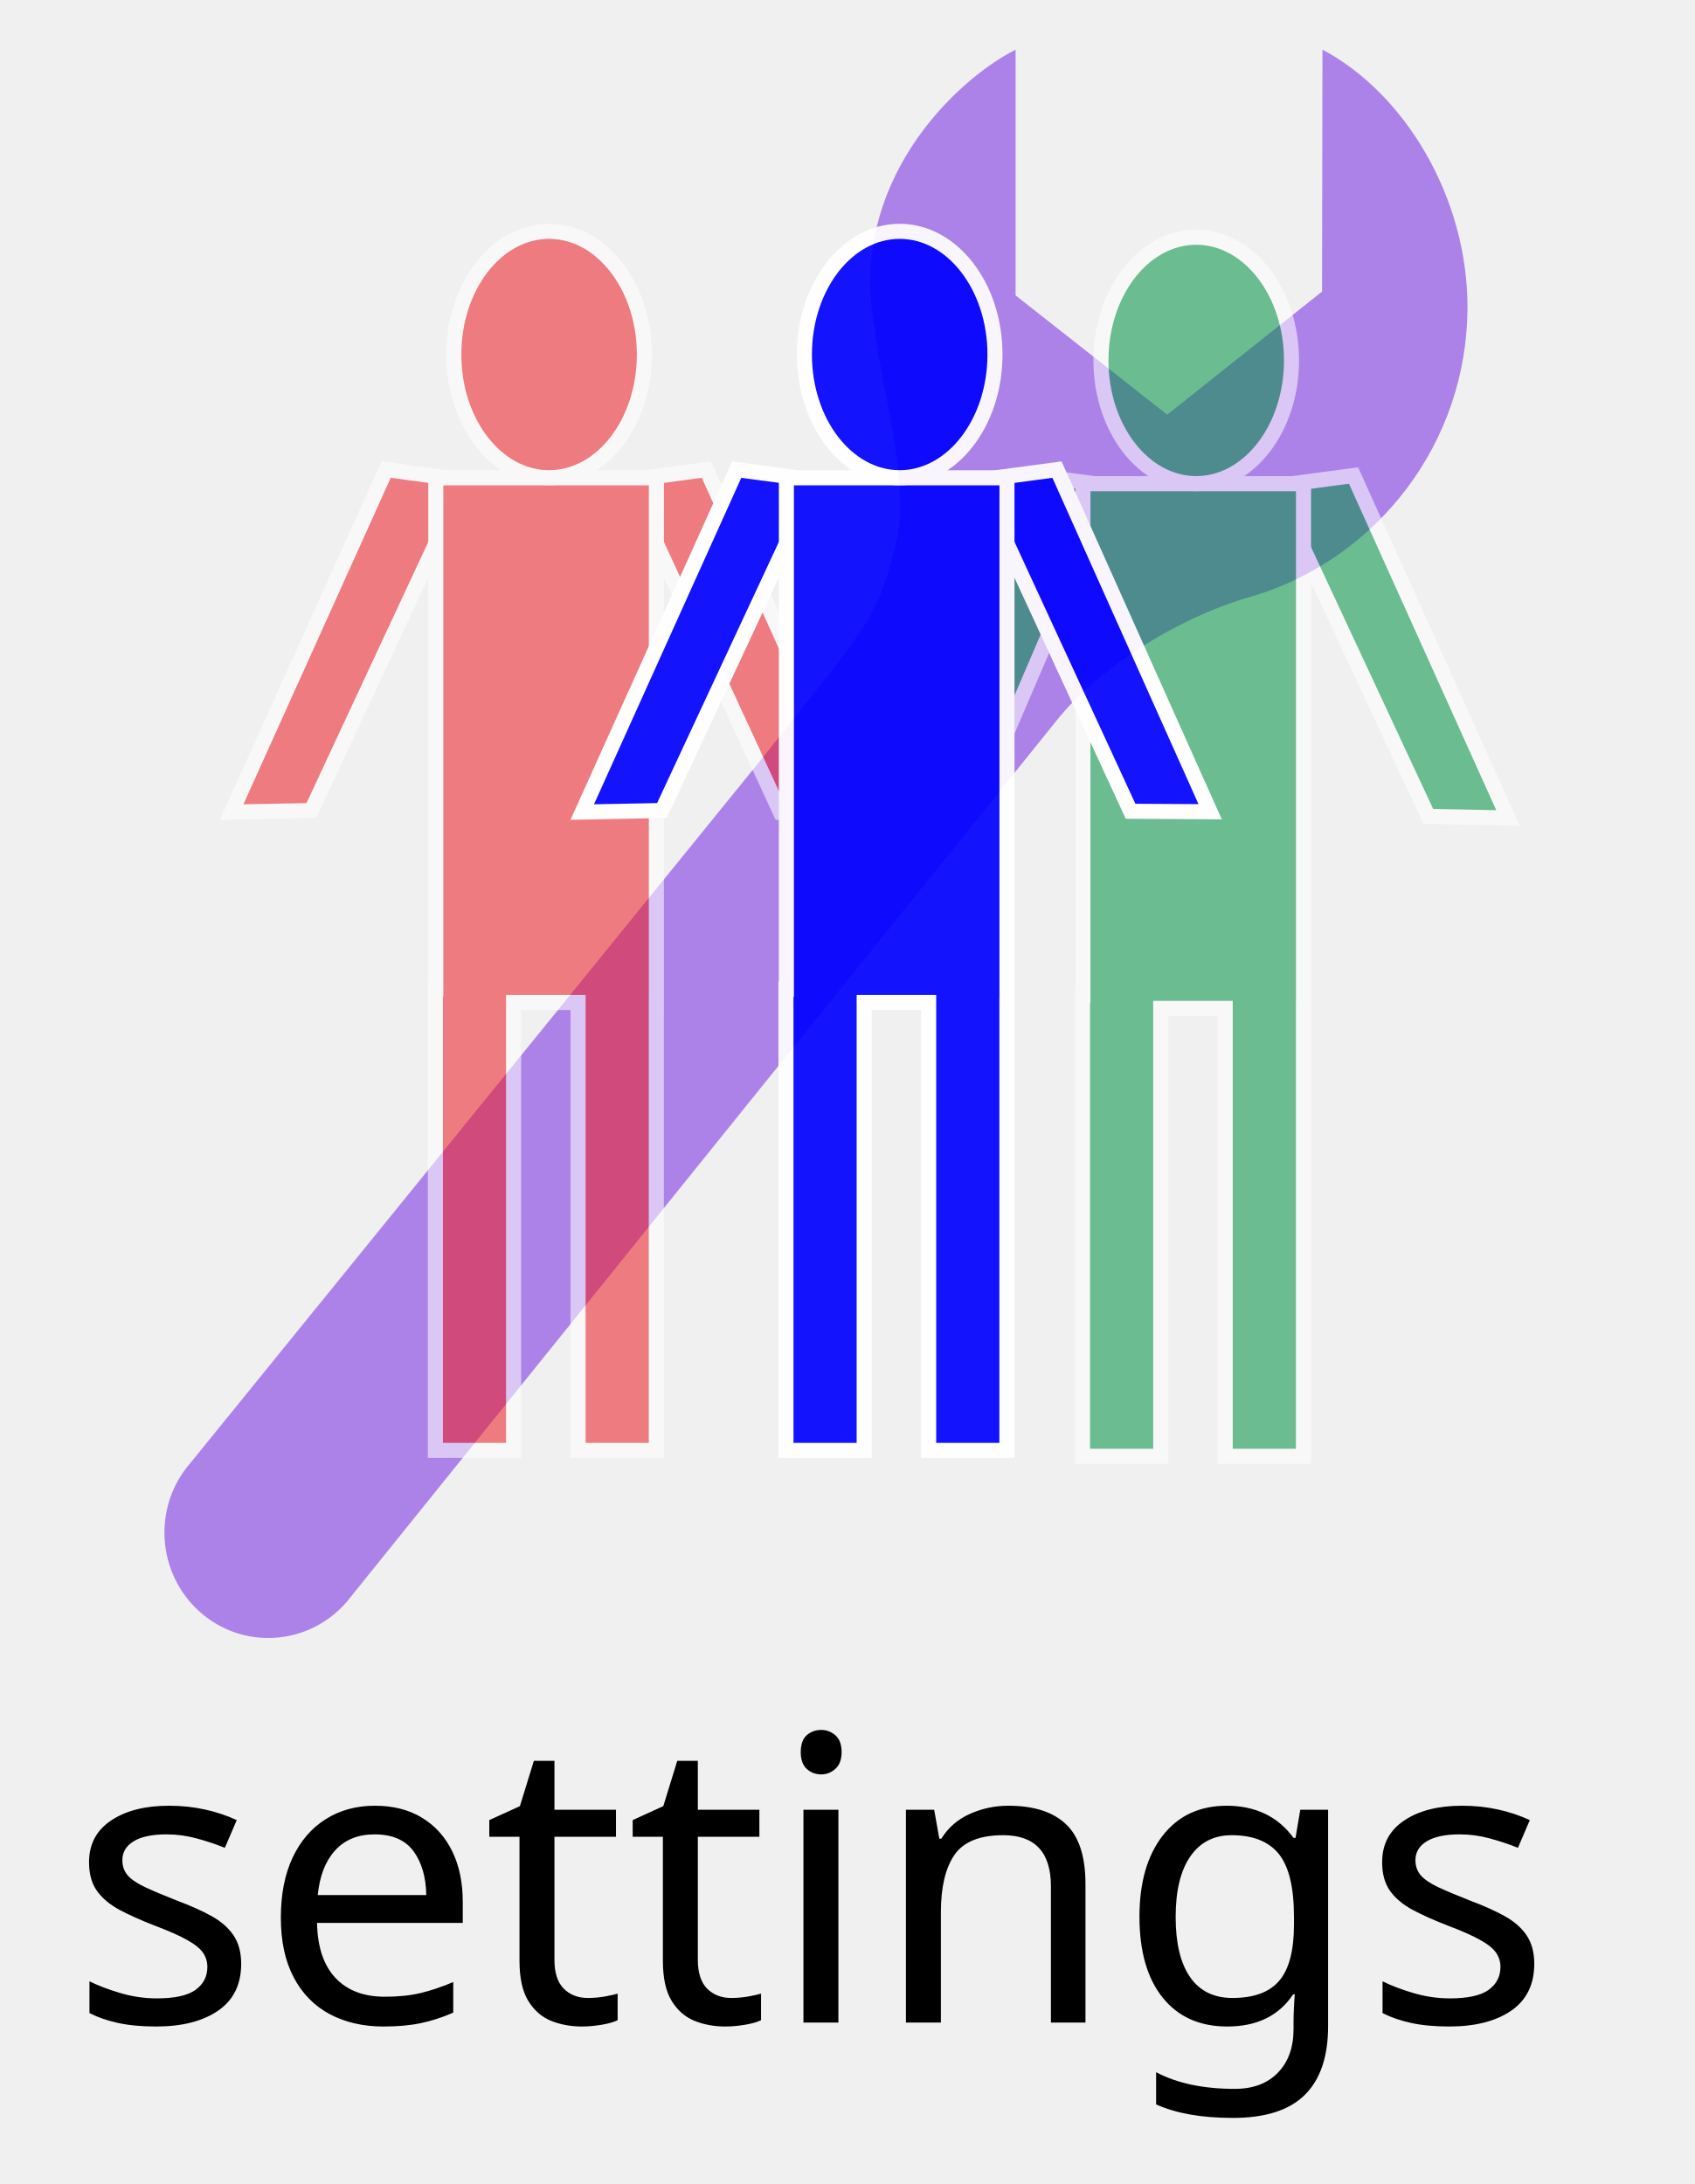
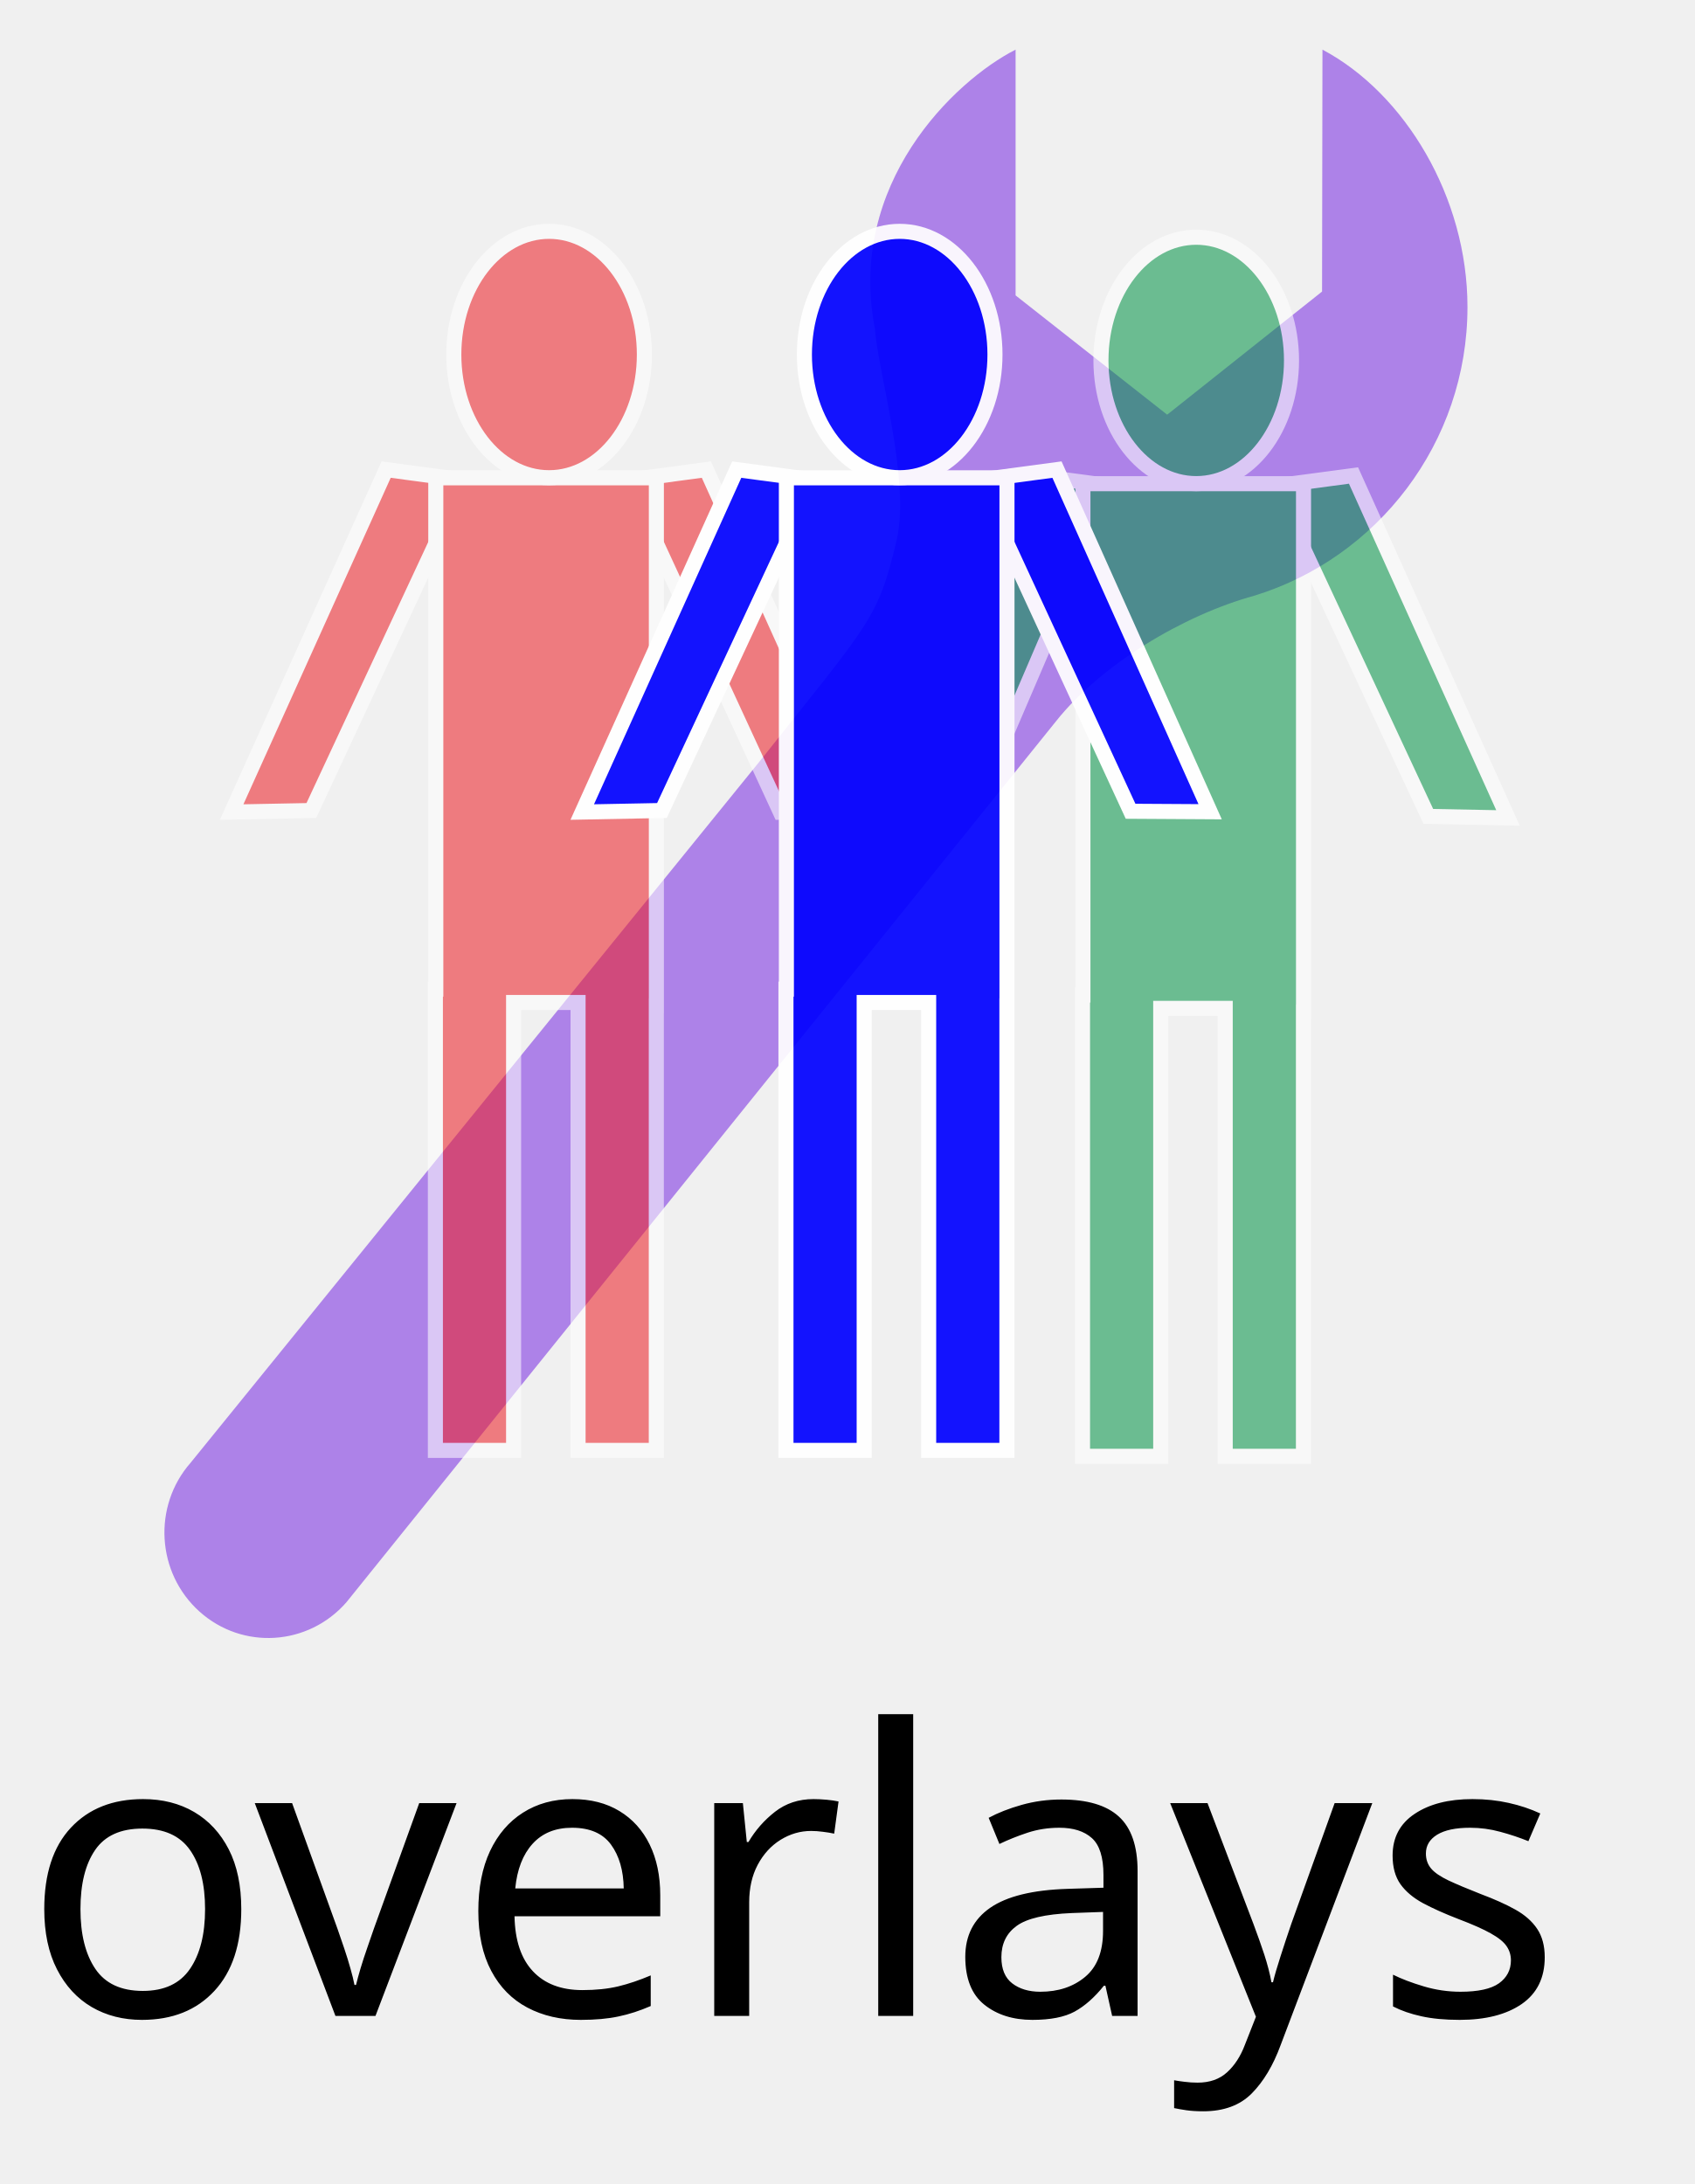
- <svg xmlns="http://www.w3.org/2000/svg" version="1.1" x="0px" y="0px" width="256px" height="330px" viewBox="0 0 256 330" enable-background="new 0 0 256 330" xml:space="preserve" id="svg3060">
-   <defs id="defs3117" />
+ <svg xmlns="http://www.w3.org/2000/svg" version="1.1" id="svg3060" x="0px" y="0px" width="256px" height="330px" viewBox="0 0 256 330" enable-background="new 0 0 256 330" xml:space="preserve">
  <g id="Layer_1">
-     <text xml:space="preserve" style="font-size:60px;font-style:normal;font-variant:normal;font-weight:normal;font-stretch:normal;line-height:125%;letter-spacing:0px;word-spacing:0px;fill:#000000;fill-opacity:1;stroke:none;font-family:Verdana;-inkscape-font-specification:Verdana" x="10.39" y="305.607" id="text3092">
-       <tspan id="tspan3094" x="10.39" y="305.607">settings</tspan>
-     </text>
+     <text transform="matrix(1 0 0 1 3.3896 304.6074)" font-family="'Verdana'" font-size="60">overlays</text>
  </g>
  <g id="Layer_3">
-     <g opacity="0.46" id="g3066">
-       <path fill="#5D00DF" d="M176.336,62.658l-22.9-18.023V7.5c-9.352,4.764-25.479,20.35-21.256,42.141    c0.437,6.434,5.409,22.957,3.288,31.967c-2.852,12.018-3.906,12.277-21,33.805L28.78,221.039    c-5.744,6.566-5.133,16.646,1.367,22.475c6.501,5.826,16.401,5.186,22.169-1.389l107.241-133.16    c6.757-8.512,19.195-16.02,29.977-18.965c18.499-5.689,32.17-23.031,32.17-43.617c0-16.59-9.471-32.291-21.907-38.881    l-0.063,36.553L176.336,62.658z" id="path3068" />
+     <g id="g3066" opacity="0.46">
+       <path id="path3068" fill="#5D00DF" d="M176.336,62.658l-22.9-18.023V7.5c-9.352,4.764-25.479,20.35-21.256,42.141    c0.438,6.434,5.409,22.957,3.288,31.967c-2.852,12.018-3.905,12.277-21,33.805L28.78,221.039    c-5.744,6.566-5.133,16.646,1.367,22.475c6.501,5.826,16.401,5.187,22.169-1.389l107.241-133.16    c6.758-8.512,19.195-16.02,29.978-18.965c18.499-5.689,32.17-23.031,32.17-43.617c0-16.59-9.472-32.291-21.907-38.881    l-0.062,36.553L176.336,62.658z" />
    </g>
  </g>
  <g id="Layer_2">
-     <g opacity="0.92" id="g3071">
-       <g opacity="0.6" id="g3073">
+     <g id="g3071" opacity="0.92">
+       <g id="g3073" opacity="0.6">
        <g id="g3075">
-           <polygon fill="#009245" stroke="#FFFFFF" stroke-width="2.275" points="156.109,71.846 134.603,123.324 146.669,123.355       168.075,73.451     " id="polygon3077" />
-           <polygon fill="#009245" stroke="#FFFFFF" stroke-width="2.275" points="204.487,71.846 227.827,123.59 215.791,123.355       192.521,73.451     " id="polygon3079" />
-           <polygon fill="#009245" stroke="#FFFFFF" stroke-width="2.275" points="163.608,150.348 163.608,73.086 196.935,73.086       196.935,152.875 196.923,152.875 196.923,220.045 185.104,220.045 185.104,152.364 175.362,152.364 175.362,220.045       163.546,220.045 163.546,150.348     " id="polygon3081" />
+           <polygon id="polygon3077" fill="#009245" stroke="#FFFFFF" stroke-width="2.275" points="156.109,71.846 134.604,123.324       146.669,123.355 168.075,73.451     " />
+           <polygon id="polygon3079" fill="#009245" stroke="#FFFFFF" stroke-width="2.275" points="204.486,71.846 227.827,123.59       215.791,123.355 192.521,73.451     " />
+           <polygon id="polygon3081" fill="#009245" stroke="#FFFFFF" stroke-width="2.275" points="163.607,150.348 163.607,73.086       196.936,73.086 196.936,152.875 196.923,152.875 196.923,220.045 185.104,220.045 185.104,152.364 175.361,152.364       175.361,220.045 163.546,220.045 163.546,150.348     " />
          <g id="g3083">
-             <path fill="#009245" stroke="#FFFFFF" stroke-width="2.275" d="M166.332,54.461c0,10.273,6.445,18.613,14.393,18.613       c7.952,0,14.396-8.34,14.396-18.613c0-10.281-6.443-18.615-14.396-18.615C172.777,35.846,166.332,44.18,166.332,54.461z" id="path3085" />
+             <path id="path3085" fill="#009245" stroke="#FFFFFF" stroke-width="2.275" d="M166.332,54.461       c0,10.273,6.445,18.613,14.393,18.613c7.952,0,14.396-8.34,14.396-18.613c0-10.281-6.443-18.615-14.396-18.615       C172.777,35.846,166.332,44.18,166.332,54.461z" />
          </g>
        </g>
      </g>
-       <g opacity="0.6" id="g3087">
+       <g id="g3087" opacity="0.6">
        <g id="g3089">
-           <polygon fill="#ED1C24" stroke="#FFFFFF" stroke-width="2.275" points="58.34,70.956 35,122.699 47.035,122.467 70.303,72.562           " id="polygon3091" />
-           <polygon fill="#ED1C24" stroke="#FFFFFF" stroke-width="2.275" points="106.717,70.956 130,122.554 117.901,122.73       94.752,72.562     " id="polygon3093" />
-           <polygon fill="#ED1C24" stroke="#FFFFFF" stroke-width="2.275" points="65.84,149.456 65.84,72.197 99.163,72.197       99.163,151.984 99.154,151.984 99.154,219.155 87.333,219.155 87.333,151.475 77.594,151.475 77.594,219.155 65.777,219.155       65.777,149.456     " id="polygon3095" />
+           <polygon id="polygon3091" fill="#ED1C24" stroke="#FFFFFF" stroke-width="2.275" points="58.34,70.956 35,122.699       47.035,122.467 70.303,72.562     " />
+           <polygon id="polygon3093" fill="#ED1C24" stroke="#FFFFFF" stroke-width="2.275" points="106.717,70.956 130,122.554       117.901,122.73 94.752,72.562     " />
+           <polygon id="polygon3095" fill="#ED1C24" stroke="#FFFFFF" stroke-width="2.275" points="65.84,149.456 65.84,72.197       99.163,72.197 99.163,151.984 99.154,151.984 99.154,219.154 87.333,219.154 87.333,151.475 77.594,151.475 77.594,219.154       65.777,219.154 65.777,149.456     " />
          <g id="g3097">
-             <path fill="#ED1C24" stroke="#FFFFFF" stroke-width="2.275" d="M68.563,53.572c0,10.272,6.444,18.61,14.392,18.61       c7.952,0,14.396-8.338,14.396-18.61c0-10.282-6.444-18.617-14.396-18.617C75.008,34.955,68.563,43.29,68.563,53.572z" id="path3099" />
+             <path id="path3099" fill="#ED1C24" stroke="#FFFFFF" stroke-width="2.275" d="M68.563,53.572       c0,10.271,6.444,18.61,14.392,18.61c7.952,0,14.396-8.338,14.396-18.61c0-10.282-6.444-18.617-14.396-18.617       C75.008,34.955,68.563,43.29,68.563,53.572z" />
          </g>
        </g>
      </g>
      <g id="g3101">
        <g id="g3103">
-           <polygon fill="#0000FF" stroke="#FFFFFF" stroke-width="2.275" points="111.305,70.956 87.965,122.699 100.004,122.467       123.273,72.562     " id="polygon3105" />
-           <polygon fill="#0000FF" stroke="#FFFFFF" stroke-width="2.275" points="159.687,70.956 182.828,122.652 170.806,122.58       147.719,72.562     " id="polygon3107" />
-           <polygon fill="#0000FF" stroke="#FFFFFF" stroke-width="2.275" points="118.807,149.456 118.807,72.197 152.133,72.197       152.133,151.984 152.123,151.984 152.123,219.155 140.301,219.155 140.301,151.475 130.56,151.475 130.56,219.155       118.743,219.155 118.743,149.456     " id="polygon3109" />
+           <polygon id="polygon3105" fill="#0000FF" stroke="#FFFFFF" stroke-width="2.275" points="111.305,70.956 87.965,122.699       100.004,122.467 123.273,72.562     " />
+           <polygon id="polygon3107" fill="#0000FF" stroke="#FFFFFF" stroke-width="2.275" points="159.688,70.956 182.828,122.652       170.807,122.58 147.719,72.562     " />
+           <polygon id="polygon3109" fill="#0000FF" stroke="#FFFFFF" stroke-width="2.275" points="118.807,149.456 118.807,72.197       152.133,72.197 152.133,151.984 152.123,151.984 152.123,219.154 140.301,219.154 140.301,151.475 130.561,151.475       130.561,219.154 118.743,219.154 118.743,149.456     " />
          <g id="g3111">
-             <path fill="#0000FF" stroke="#FFFFFF" stroke-width="2.275" d="M121.528,53.572c0,10.272,6.446,18.61,14.395,18.61       c7.951,0,14.397-8.338,14.397-18.61c0-10.282-6.446-18.617-14.397-18.617C127.975,34.955,121.528,43.29,121.528,53.572z" id="path3113" />
+             <path id="path3113" fill="#0000FF" stroke="#FFFFFF" stroke-width="2.275" d="M121.528,53.572       c0,10.271,6.446,18.61,14.395,18.61c7.951,0,14.397-8.338,14.397-18.61c0-10.282-6.446-18.617-14.397-18.617       C127.975,34.955,121.528,43.29,121.528,53.572z" />
          </g>
        </g>
      </g>
    </g>
  </g>
</svg>
